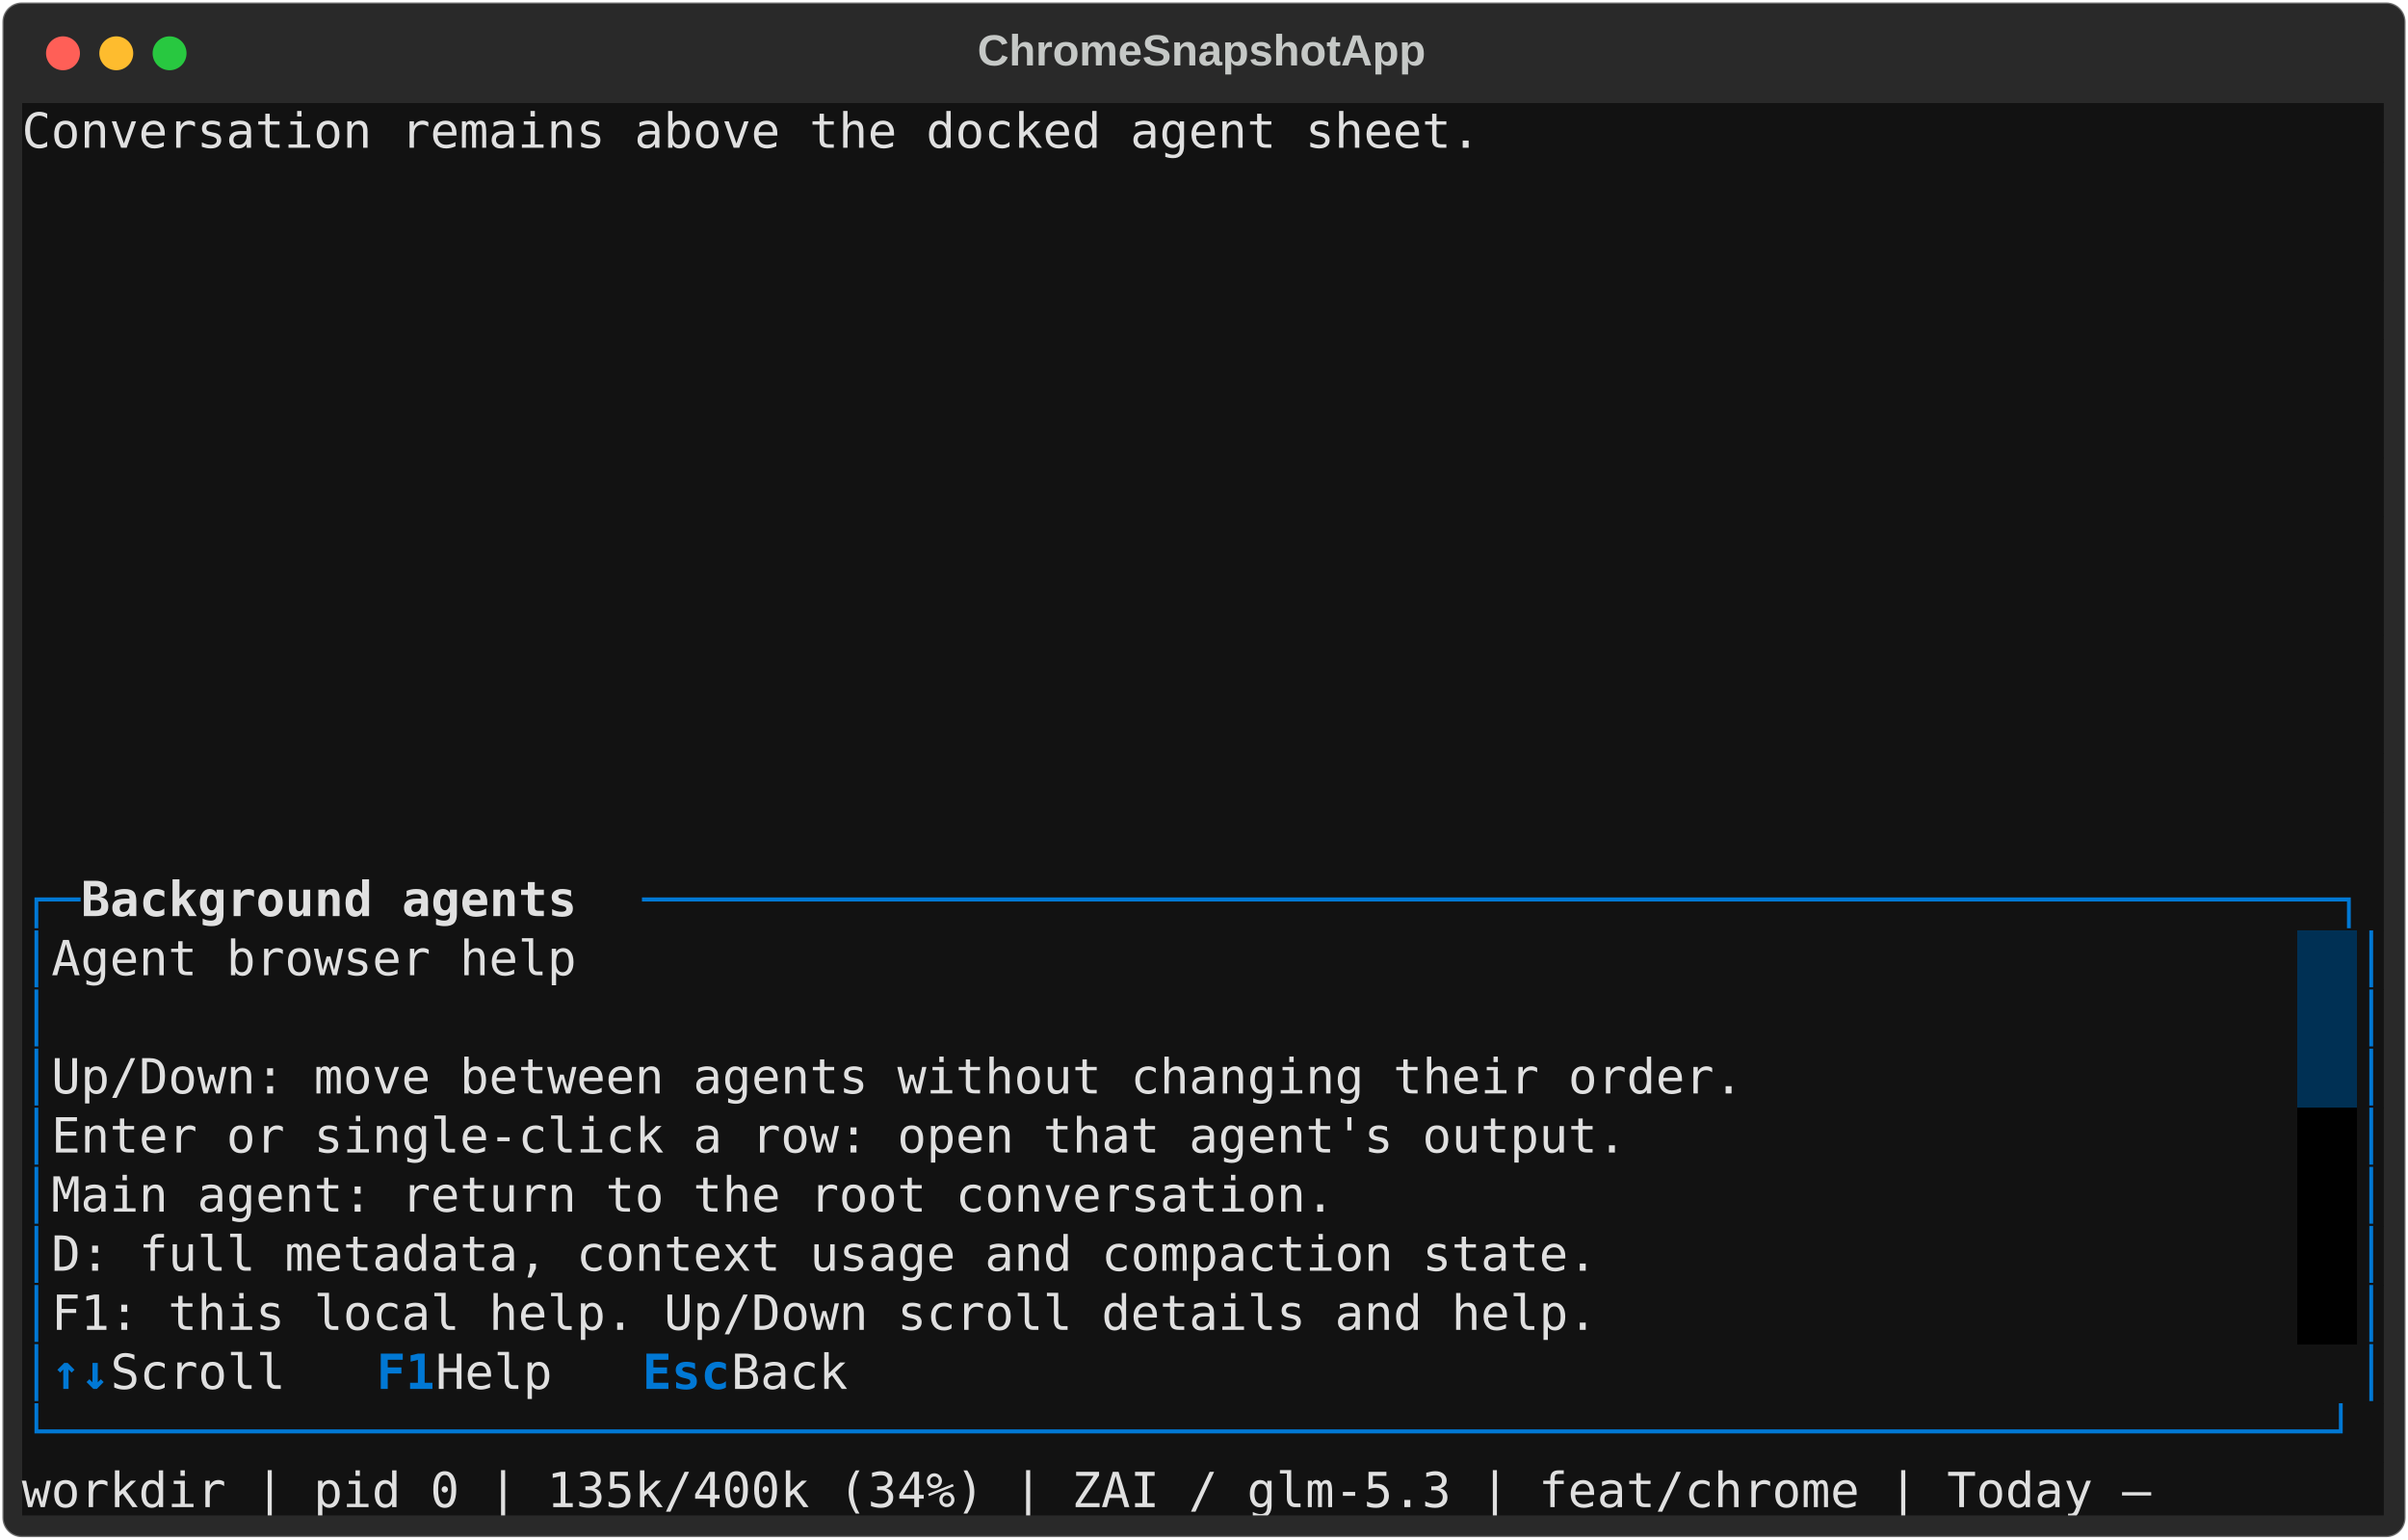
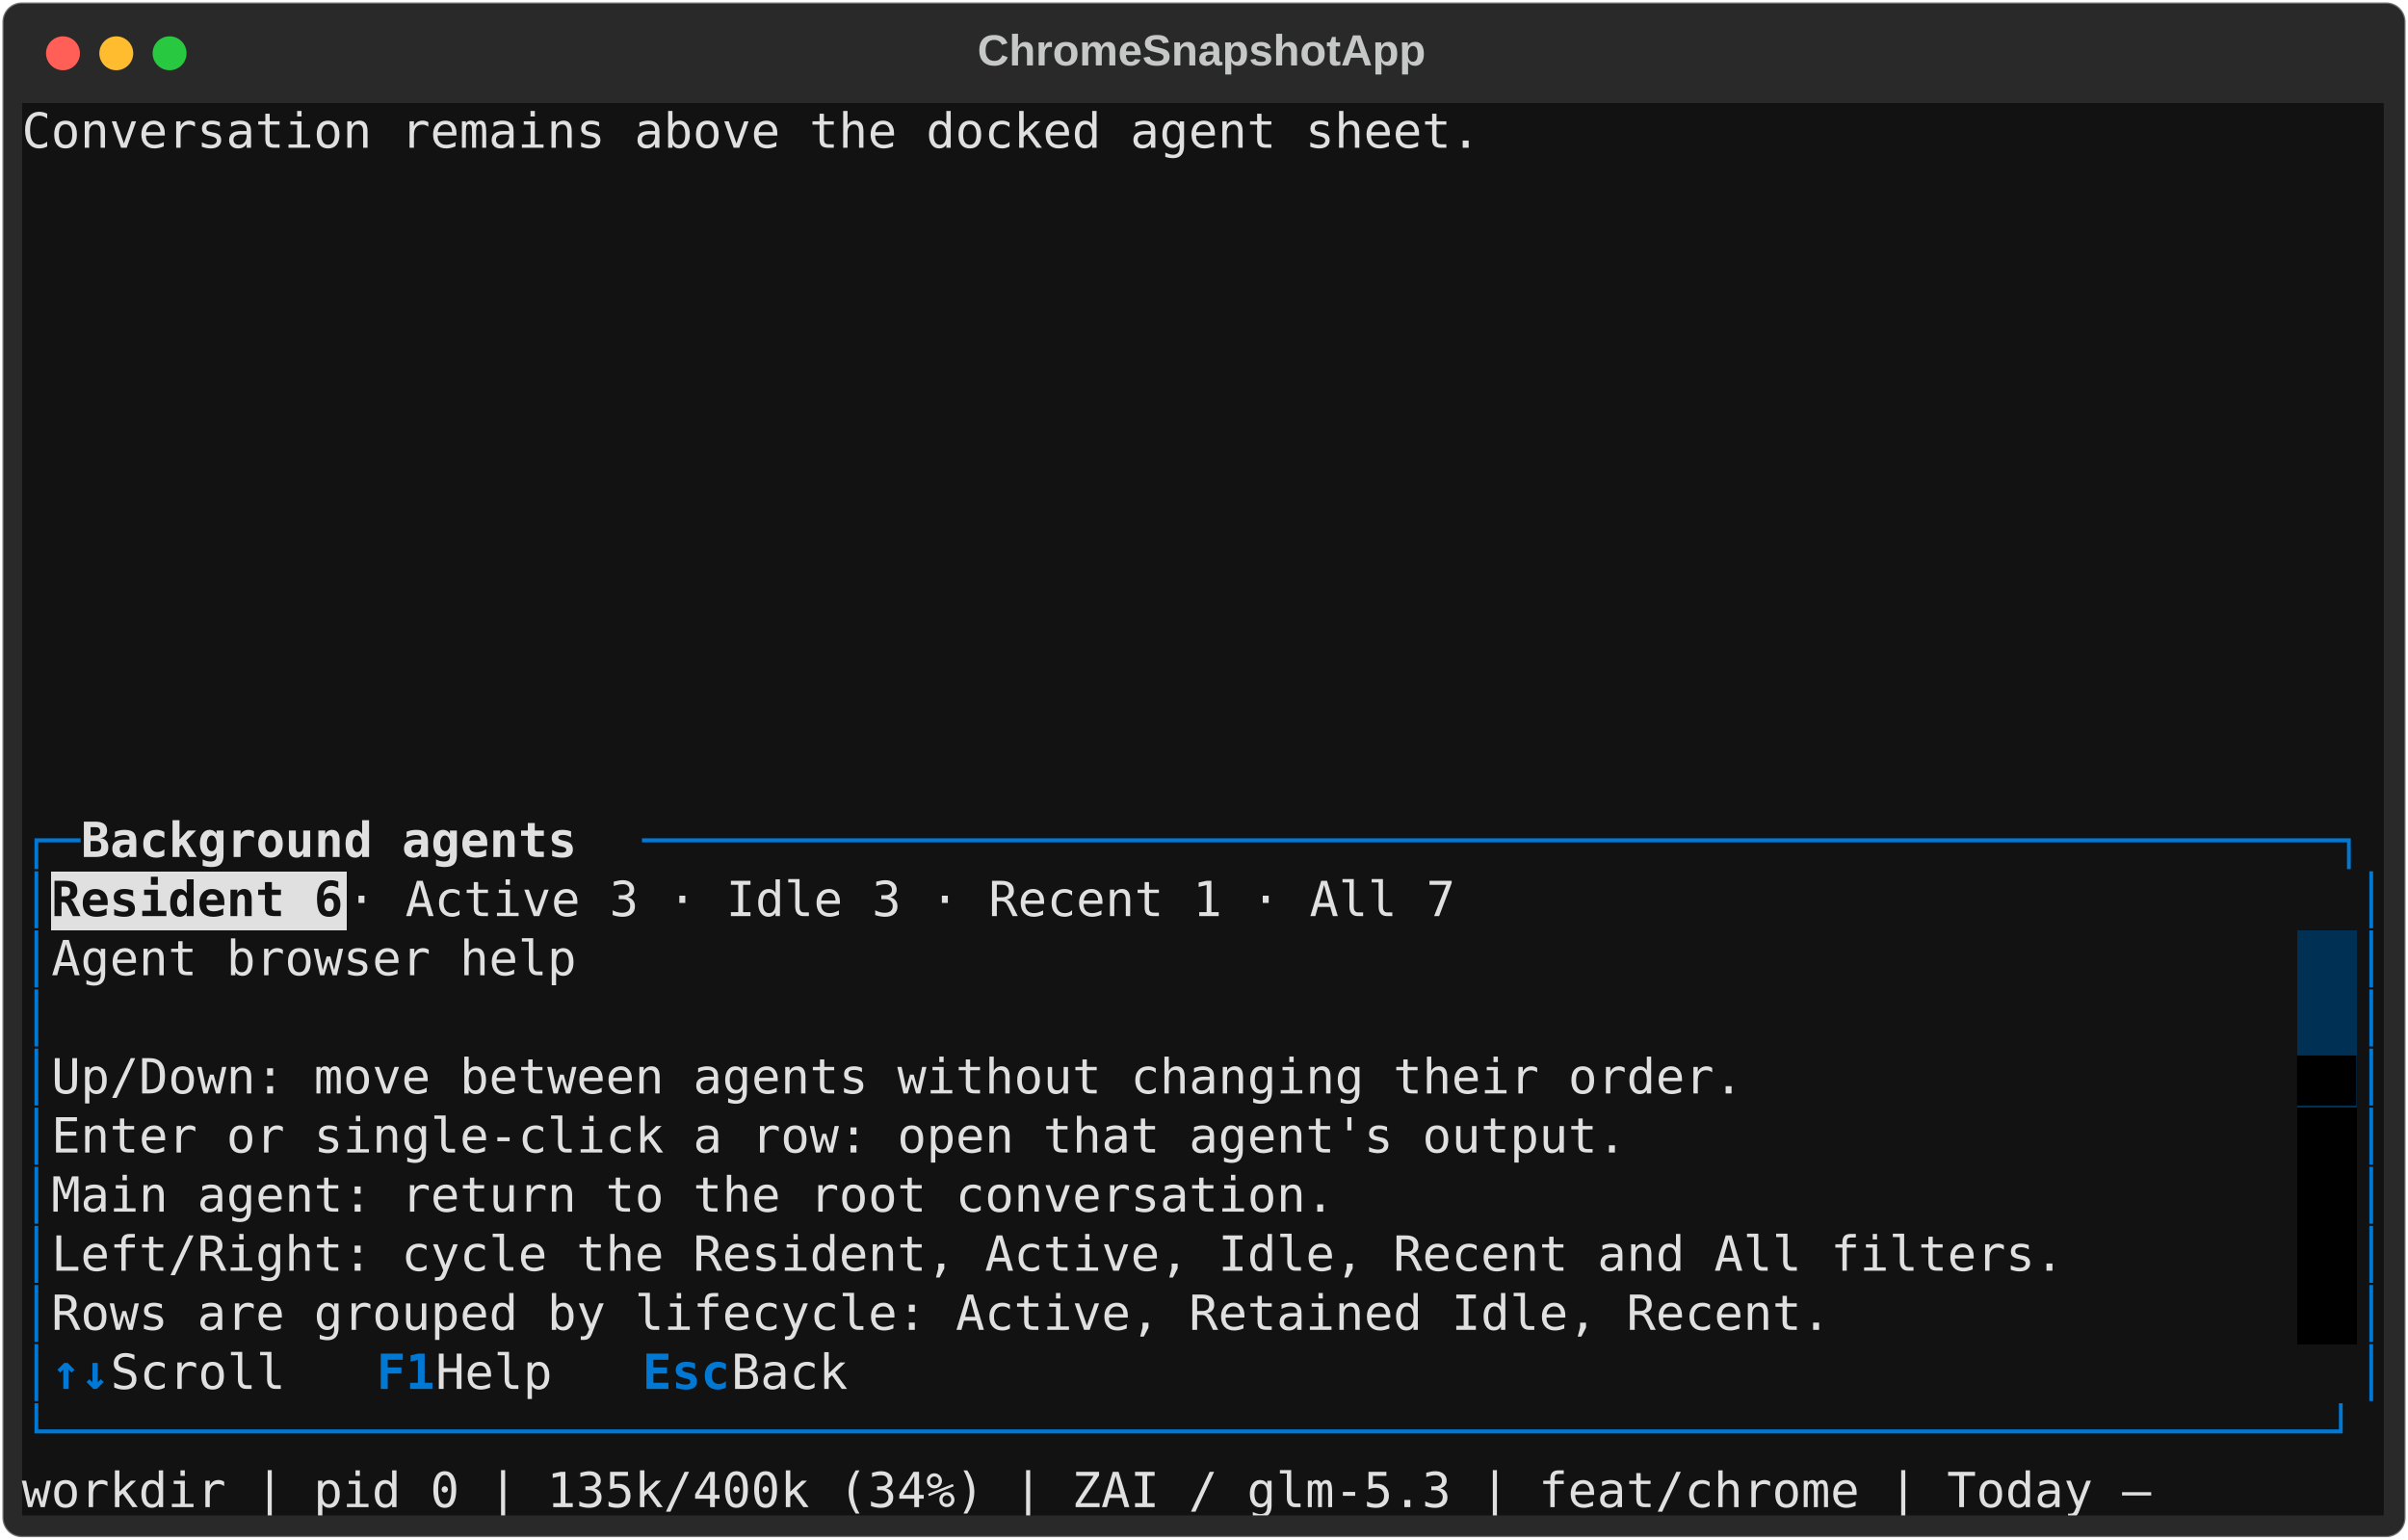
<svg xmlns="http://www.w3.org/2000/svg" class="rich-terminal" viewBox="0 0 994 635.6">
  <style>

    @font-face {
        font-family: "Fira Code";
        src: local("FiraCode-Regular"),
                url("https://cdnjs.cloudflare.com/ajax/libs/firacode/6.2.0/woff2/FiraCode-Regular.woff2") format("woff2"),
                url("https://cdnjs.cloudflare.com/ajax/libs/firacode/6.2.0/woff/FiraCode-Regular.woff") format("woff");
        font-style: normal;
        font-weight: 400;
    }
    @font-face {
        font-family: "Fira Code";
        src: local("FiraCode-Bold"),
                url("https://cdnjs.cloudflare.com/ajax/libs/firacode/6.2.0/woff2/FiraCode-Bold.woff2") format("woff2"),
                url("https://cdnjs.cloudflare.com/ajax/libs/firacode/6.2.0/woff/FiraCode-Bold.woff") format("woff");
        font-style: bold;
        font-weight: 700;
    }

    .terminal-matrix {
        font-family: Fira Code, monospace;
        font-size: 20px;
        line-height: 24.4px;
        font-variant-east-asian: full-width;
    }

    .terminal-title {
        font-size: 18px;
        font-weight: bold;
        font-family: arial;
    }

    .terminal-r1 { fill: #e0e0e0 }
.terminal-r2 { fill: #c5c8c6 }
.terminal-r3 { fill: #0178d4 }
.terminal-r4 { fill: #e0e0e0;font-weight: bold }
- .terminal-r5 { fill: #121212 }
- .terminal-r6 { fill: #0178d4;font-weight: bold }
+ .terminal-r5 { fill: #121212;font-weight: bold }
+ .terminal-r6 { fill: #121212 }
+ .terminal-r7 { fill: #000000 }
+ .terminal-r8 { fill: #0178d4;font-weight: bold }
    </style>
  <defs>
    <clipPath id="terminal-clip-terminal">
      <rect x="0" y="0" width="975.0" height="584.6" />
    </clipPath>
    <clipPath id="terminal-line-0">
      <rect x="0" y="1.5" width="976" height="24.65" />
    </clipPath>
    <clipPath id="terminal-line-1">
      <rect x="0" y="25.9" width="976" height="24.65" />
    </clipPath>
    <clipPath id="terminal-line-2">
      <rect x="0" y="50.3" width="976" height="24.65" />
    </clipPath>
    <clipPath id="terminal-line-3">
      <rect x="0" y="74.7" width="976" height="24.65" />
    </clipPath>
    <clipPath id="terminal-line-4">
      <rect x="0" y="99.1" width="976" height="24.65" />
    </clipPath>
    <clipPath id="terminal-line-5">
      <rect x="0" y="123.5" width="976" height="24.65" />
    </clipPath>
    <clipPath id="terminal-line-6">
      <rect x="0" y="147.9" width="976" height="24.65" />
    </clipPath>
    <clipPath id="terminal-line-7">
      <rect x="0" y="172.3" width="976" height="24.65" />
    </clipPath>
    <clipPath id="terminal-line-8">
      <rect x="0" y="196.7" width="976" height="24.65" />
    </clipPath>
    <clipPath id="terminal-line-9">
      <rect x="0" y="221.1" width="976" height="24.65" />
    </clipPath>
    <clipPath id="terminal-line-10">
      <rect x="0" y="245.5" width="976" height="24.65" />
    </clipPath>
    <clipPath id="terminal-line-11">
      <rect x="0" y="269.9" width="976" height="24.65" />
    </clipPath>
    <clipPath id="terminal-line-12">
      <rect x="0" y="294.3" width="976" height="24.65" />
    </clipPath>
    <clipPath id="terminal-line-13">
      <rect x="0" y="318.7" width="976" height="24.65" />
    </clipPath>
    <clipPath id="terminal-line-14">
      <rect x="0" y="343.1" width="976" height="24.65" />
    </clipPath>
    <clipPath id="terminal-line-15">
      <rect x="0" y="367.5" width="976" height="24.65" />
    </clipPath>
    <clipPath id="terminal-line-16">
      <rect x="0" y="391.9" width="976" height="24.65" />
    </clipPath>
    <clipPath id="terminal-line-17">
      <rect x="0" y="416.3" width="976" height="24.65" />
    </clipPath>
    <clipPath id="terminal-line-18">
      <rect x="0" y="440.7" width="976" height="24.65" />
    </clipPath>
    <clipPath id="terminal-line-19">
      <rect x="0" y="465.1" width="976" height="24.65" />
    </clipPath>
    <clipPath id="terminal-line-20">
      <rect x="0" y="489.5" width="976" height="24.65" />
    </clipPath>
    <clipPath id="terminal-line-21">
      <rect x="0" y="513.9" width="976" height="24.65" />
    </clipPath>
    <clipPath id="terminal-line-22">
      <rect x="0" y="538.3" width="976" height="24.65" />
    </clipPath>
  </defs>
  <rect fill="#292929" stroke="rgba(255,255,255,0.35)" stroke-width="1" x="1" y="1" width="992" height="633.6" rx="8" />
  <text class="terminal-title" fill="#c5c8c6" text-anchor="middle" x="496" y="27">ChromeSnapshotApp</text>
  <g transform="translate(26,22)">
    <circle cx="0" cy="0" r="7" fill="#ff5f57" />
    <circle cx="22" cy="0" r="7" fill="#febc2e" />
    <circle cx="44" cy="0" r="7" fill="#28c840" />
  </g>
  <g transform="translate(9, 41)" clip-path="url(#terminal-clip-terminal)">
    <rect fill="#121212" x="0" y="1.5" width="610" height="24.65" shape-rendering="crispEdges" />
    <rect fill="#121212" x="610" y="1.5" width="366" height="24.65" shape-rendering="crispEdges" />
    <rect fill="#121212" x="0" y="25.9" width="976" height="24.65" shape-rendering="crispEdges" />
    <rect fill="#121212" x="0" y="50.3" width="976" height="24.65" shape-rendering="crispEdges" />
    <rect fill="#121212" x="0" y="74.7" width="976" height="24.65" shape-rendering="crispEdges" />
    <rect fill="#121212" x="0" y="99.1" width="976" height="24.65" shape-rendering="crispEdges" />
    <rect fill="#121212" x="0" y="123.5" width="976" height="24.65" shape-rendering="crispEdges" />
    <rect fill="#121212" x="0" y="147.9" width="976" height="24.65" shape-rendering="crispEdges" />
    <rect fill="#121212" x="0" y="172.3" width="976" height="24.65" shape-rendering="crispEdges" />
    <rect fill="#121212" x="0" y="196.7" width="976" height="24.65" shape-rendering="crispEdges" />
    <rect fill="#121212" x="0" y="221.1" width="976" height="24.65" shape-rendering="crispEdges" />
    <rect fill="#121212" x="0" y="245.5" width="976" height="24.65" shape-rendering="crispEdges" />
    <rect fill="#121212" x="0" y="269.9" width="976" height="24.65" shape-rendering="crispEdges" />
-     <rect fill="#121212" x="0" y="294.3" width="976" height="24.65" shape-rendering="crispEdges" />
-     <rect fill="#121212" x="0" y="318.7" width="24.4" height="24.65" shape-rendering="crispEdges" />
-     <rect fill="#121212" x="24.4" y="318.7" width="231.8" height="24.65" shape-rendering="crispEdges" />
-     <rect fill="#121212" x="256.2" y="318.7" width="719.8" height="24.65" shape-rendering="crispEdges" />
+     <rect fill="#121212" x="0" y="294.3" width="24.4" height="24.65" shape-rendering="crispEdges" />
+     <rect fill="#121212" x="24.4" y="294.3" width="231.8" height="24.65" shape-rendering="crispEdges" />
+     <rect fill="#121212" x="256.2" y="294.3" width="719.8" height="24.65" shape-rendering="crispEdges" />
+     <rect fill="#121212" x="0" y="318.7" width="12.2" height="24.65" shape-rendering="crispEdges" />
+     <rect fill="#e0e0e0" x="12.2" y="318.7" width="122" height="24.65" shape-rendering="crispEdges" />
+     <rect fill="#121212" x="134.2" y="318.7" width="475.8" height="24.65" shape-rendering="crispEdges" />
+     <rect fill="#121212" x="610" y="318.7" width="353.8" height="24.65" shape-rendering="crispEdges" />
+     <rect fill="#121212" x="963.8" y="318.7" width="12.2" height="24.65" shape-rendering="crispEdges" />
    <rect fill="#121212" x="0" y="343.1" width="12.2" height="24.65" shape-rendering="crispEdges" />
    <rect fill="#121212" x="12.2" y="343.1" width="219.6" height="24.65" shape-rendering="crispEdges" />
    <rect fill="#121212" x="231.8" y="343.1" width="707.6" height="24.65" shape-rendering="crispEdges" />
    <rect fill="#003054" x="939.4" y="343.1" width="24.4" height="24.65" shape-rendering="crispEdges" />
    <rect fill="#121212" x="963.8" y="343.1" width="12.2" height="24.65" shape-rendering="crispEdges" />
    <rect fill="#121212" x="0" y="367.5" width="12.2" height="24.65" shape-rendering="crispEdges" />
    <rect fill="#121212" x="12.2" y="367.5" width="0" height="24.65" shape-rendering="crispEdges" />
    <rect fill="#121212" x="12.2" y="367.5" width="927.2" height="24.65" shape-rendering="crispEdges" />
    <rect fill="#003054" x="939.4" y="367.5" width="24.4" height="24.65" shape-rendering="crispEdges" />
    <rect fill="#121212" x="963.8" y="367.5" width="12.2" height="24.65" shape-rendering="crispEdges" />
    <rect fill="#121212" x="0" y="391.9" width="12.2" height="24.65" shape-rendering="crispEdges" />
    <rect fill="#121212" x="12.2" y="391.9" width="707.6" height="24.65" shape-rendering="crispEdges" />
    <rect fill="#121212" x="719.8" y="391.9" width="219.6" height="24.65" shape-rendering="crispEdges" />
    <rect fill="#003054" x="939.4" y="391.9" width="24.4" height="24.65" shape-rendering="crispEdges" />
    <rect fill="#121212" x="963.8" y="391.9" width="12.2" height="24.65" shape-rendering="crispEdges" />
    <rect fill="#121212" x="0" y="416.3" width="12.2" height="24.65" shape-rendering="crispEdges" />
    <rect fill="#121212" x="12.2" y="416.3" width="658.8" height="24.65" shape-rendering="crispEdges" />
    <rect fill="#121212" x="671" y="416.3" width="268.4" height="24.65" shape-rendering="crispEdges" />
    <rect fill="#000000" x="939.4" y="416.3" width="24.4" height="24.65" shape-rendering="crispEdges" />
    <rect fill="#121212" x="963.8" y="416.3" width="12.2" height="24.65" shape-rendering="crispEdges" />
    <rect fill="#121212" x="0" y="440.7" width="12.2" height="24.65" shape-rendering="crispEdges" />
    <rect fill="#121212" x="12.2" y="440.7" width="536.8" height="24.65" shape-rendering="crispEdges" />
    <rect fill="#121212" x="549" y="440.7" width="390.4" height="24.65" shape-rendering="crispEdges" />
    <rect fill="#000000" x="939.4" y="440.7" width="24.4" height="24.65" shape-rendering="crispEdges" />
    <rect fill="#121212" x="963.8" y="440.7" width="12.2" height="24.65" shape-rendering="crispEdges" />
    <rect fill="#121212" x="0" y="465.1" width="12.2" height="24.65" shape-rendering="crispEdges" />
-     <rect fill="#121212" x="12.2" y="465.1" width="646.6" height="24.65" shape-rendering="crispEdges" />
-     <rect fill="#121212" x="658.8" y="465.1" width="280.6" height="24.65" shape-rendering="crispEdges" />
+     <rect fill="#121212" x="12.2" y="465.1" width="841.8" height="24.65" shape-rendering="crispEdges" />
+     <rect fill="#121212" x="854" y="465.1" width="85.4" height="24.65" shape-rendering="crispEdges" />
    <rect fill="#000000" x="939.4" y="465.1" width="24.4" height="24.65" shape-rendering="crispEdges" />
    <rect fill="#121212" x="963.8" y="465.1" width="12.2" height="24.65" shape-rendering="crispEdges" />
    <rect fill="#121212" x="0" y="489.5" width="12.2" height="24.65" shape-rendering="crispEdges" />
-     <rect fill="#121212" x="12.2" y="489.5" width="646.6" height="24.65" shape-rendering="crispEdges" />
-     <rect fill="#121212" x="658.8" y="489.5" width="280.6" height="24.65" shape-rendering="crispEdges" />
+     <rect fill="#121212" x="12.2" y="489.5" width="744.2" height="24.65" shape-rendering="crispEdges" />
+     <rect fill="#121212" x="756.4" y="489.5" width="183" height="24.65" shape-rendering="crispEdges" />
    <rect fill="#000000" x="939.4" y="489.5" width="24.4" height="24.65" shape-rendering="crispEdges" />
    <rect fill="#121212" x="963.8" y="489.5" width="12.2" height="24.65" shape-rendering="crispEdges" />
    <rect fill="#121212" x="0" y="513.9" width="12.2" height="24.65" shape-rendering="crispEdges" />
    <rect fill="#121212" x="12.2" y="513.9" width="24.4" height="24.65" shape-rendering="crispEdges" />
    <rect fill="#121212" x="36.6" y="513.9" width="109.8" height="24.65" shape-rendering="crispEdges" />
    <rect fill="#121212" x="146.4" y="513.9" width="24.4" height="24.65" shape-rendering="crispEdges" />
    <rect fill="#121212" x="170.8" y="513.9" width="85.4" height="24.65" shape-rendering="crispEdges" />
    <rect fill="#121212" x="256.2" y="513.9" width="36.6" height="24.65" shape-rendering="crispEdges" />
    <rect fill="#121212" x="292.8" y="513.9" width="61" height="24.65" shape-rendering="crispEdges" />
    <rect fill="#121212" x="353.8" y="513.9" width="610" height="24.65" shape-rendering="crispEdges" />
    <rect fill="#121212" x="963.8" y="513.9" width="12.2" height="24.65" shape-rendering="crispEdges" />
    <rect fill="#121212" x="0" y="538.3" width="976" height="24.65" shape-rendering="crispEdges" />
    <rect fill="#121212" x="0" y="562.7" width="890.6" height="24.65" shape-rendering="crispEdges" />
    <rect fill="#121212" x="890.6" y="562.7" width="85.4" height="24.65" shape-rendering="crispEdges" />
    <g class="terminal-matrix">
      <text class="terminal-r1" x="0" y="20" textLength="610" clip-path="url(#terminal-line-0)">Conversation remains above the docked agent sheet.</text>
      <text class="terminal-r2" x="976" y="20" textLength="12.2" clip-path="url(#terminal-line-0)">
</text>
      <text class="terminal-r2" x="976" y="44.4" textLength="12.2" clip-path="url(#terminal-line-1)">
</text>
      <text class="terminal-r2" x="976" y="68.8" textLength="12.2" clip-path="url(#terminal-line-2)">
</text>
      <text class="terminal-r2" x="976" y="93.2" textLength="12.2" clip-path="url(#terminal-line-3)">
</text>
      <text class="terminal-r2" x="976" y="117.6" textLength="12.2" clip-path="url(#terminal-line-4)">
</text>
      <text class="terminal-r2" x="976" y="142" textLength="12.2" clip-path="url(#terminal-line-5)">
</text>
      <text class="terminal-r2" x="976" y="166.4" textLength="12.2" clip-path="url(#terminal-line-6)">
</text>
      <text class="terminal-r2" x="976" y="190.8" textLength="12.2" clip-path="url(#terminal-line-7)">
</text>
      <text class="terminal-r2" x="976" y="215.2" textLength="12.2" clip-path="url(#terminal-line-8)">
</text>
      <text class="terminal-r2" x="976" y="239.6" textLength="12.2" clip-path="url(#terminal-line-9)">
</text>
      <text class="terminal-r2" x="976" y="264" textLength="12.2" clip-path="url(#terminal-line-10)">
</text>
      <text class="terminal-r2" x="976" y="288.4" textLength="12.2" clip-path="url(#terminal-line-11)">
</text>
+       <text class="terminal-r3" x="0" y="312.8" textLength="24.4" clip-path="url(#terminal-line-12)">┌─</text>
+       <text class="terminal-r4" x="24.4" y="312.8" textLength="231.8" clip-path="url(#terminal-line-12)"> Background agents </text>
+       <text class="terminal-r3" x="256.2" y="312.8" textLength="719.8" clip-path="url(#terminal-line-12)">──────────────────────────────────────────────────────────┐</text>
      <text class="terminal-r2" x="976" y="312.8" textLength="12.2" clip-path="url(#terminal-line-12)">
</text>
-       <text class="terminal-r3" x="0" y="337.2" textLength="24.4" clip-path="url(#terminal-line-13)">┌─</text>
-       <text class="terminal-r4" x="24.4" y="337.2" textLength="231.8" clip-path="url(#terminal-line-13)"> Background agents </text>
-       <text class="terminal-r3" x="256.2" y="337.2" textLength="719.8" clip-path="url(#terminal-line-13)">──────────────────────────────────────────────────────────┐</text>
+       <text class="terminal-r3" x="0" y="337.2" textLength="12.2" clip-path="url(#terminal-line-13)">│</text>
+       <text class="terminal-r5" x="12.2" y="337.2" textLength="122" clip-path="url(#terminal-line-13)">Resident 6</text>
+       <text class="terminal-r1" x="134.2" y="337.2" textLength="475.8" clip-path="url(#terminal-line-13)"> · Active 3 · Idle 3 · Recent 1 · All 7</text>
+       <text class="terminal-r3" x="963.8" y="337.2" textLength="12.2" clip-path="url(#terminal-line-13)">│</text>
      <text class="terminal-r2" x="976" y="337.2" textLength="12.2" clip-path="url(#terminal-line-13)">
</text>
      <text class="terminal-r3" x="0" y="361.6" textLength="12.2" clip-path="url(#terminal-line-14)">│</text>
      <text class="terminal-r1" x="12.2" y="361.6" textLength="219.6" clip-path="url(#terminal-line-14)">Agent browser help</text>
      <text class="terminal-r3" x="963.8" y="361.6" textLength="12.2" clip-path="url(#terminal-line-14)">│</text>
      <text class="terminal-r2" x="976" y="361.6" textLength="12.2" clip-path="url(#terminal-line-14)">
</text>
      <text class="terminal-r3" x="0" y="386" textLength="12.2" clip-path="url(#terminal-line-15)">│</text>
      <text class="terminal-r3" x="963.8" y="386" textLength="12.2" clip-path="url(#terminal-line-15)">│</text>
      <text class="terminal-r2" x="976" y="386" textLength="12.2" clip-path="url(#terminal-line-15)">
</text>
      <text class="terminal-r3" x="0" y="410.4" textLength="12.2" clip-path="url(#terminal-line-16)">│</text>
      <text class="terminal-r1" x="12.2" y="410.4" textLength="707.6" clip-path="url(#terminal-line-16)">Up/Down: move between agents without changing their order.</text>
+       <text class="terminal-r7" x="939.4" y="410.4" textLength="24.4" clip-path="url(#terminal-line-16)">▇▇</text>
      <text class="terminal-r3" x="963.8" y="410.4" textLength="12.2" clip-path="url(#terminal-line-16)">│</text>
      <text class="terminal-r2" x="976" y="410.4" textLength="12.2" clip-path="url(#terminal-line-16)">
</text>
      <text class="terminal-r3" x="0" y="434.8" textLength="12.2" clip-path="url(#terminal-line-17)">│</text>
      <text class="terminal-r1" x="12.2" y="434.8" textLength="658.8" clip-path="url(#terminal-line-17)">Enter or single-click a row: open that agent's output.</text>
      <text class="terminal-r3" x="963.8" y="434.8" textLength="12.2" clip-path="url(#terminal-line-17)">│</text>
      <text class="terminal-r2" x="976" y="434.8" textLength="12.2" clip-path="url(#terminal-line-17)">
</text>
      <text class="terminal-r3" x="0" y="459.2" textLength="12.2" clip-path="url(#terminal-line-18)">│</text>
      <text class="terminal-r1" x="12.2" y="459.2" textLength="536.8" clip-path="url(#terminal-line-18)">Main agent: return to the root conversation.</text>
      <text class="terminal-r3" x="963.8" y="459.2" textLength="12.2" clip-path="url(#terminal-line-18)">│</text>
      <text class="terminal-r2" x="976" y="459.2" textLength="12.2" clip-path="url(#terminal-line-18)">
</text>
      <text class="terminal-r3" x="0" y="483.6" textLength="12.2" clip-path="url(#terminal-line-19)">│</text>
-       <text class="terminal-r1" x="12.2" y="483.6" textLength="646.6" clip-path="url(#terminal-line-19)">D: full metadata, context usage and compaction state.</text>
+       <text class="terminal-r1" x="12.2" y="483.6" textLength="841.8" clip-path="url(#terminal-line-19)">Left/Right: cycle the Resident, Active, Idle, Recent and All filters.</text>
      <text class="terminal-r3" x="963.8" y="483.6" textLength="12.2" clip-path="url(#terminal-line-19)">│</text>
      <text class="terminal-r2" x="976" y="483.6" textLength="12.2" clip-path="url(#terminal-line-19)">
</text>
      <text class="terminal-r3" x="0" y="508" textLength="12.2" clip-path="url(#terminal-line-20)">│</text>
-       <text class="terminal-r1" x="12.2" y="508" textLength="646.6" clip-path="url(#terminal-line-20)">F1: this local help. Up/Down scroll details and help.</text>
+       <text class="terminal-r1" x="12.2" y="508" textLength="744.2" clip-path="url(#terminal-line-20)">Rows are grouped by lifecycle: Active, Retained Idle, Recent.</text>
      <text class="terminal-r3" x="963.8" y="508" textLength="12.2" clip-path="url(#terminal-line-20)">│</text>
      <text class="terminal-r2" x="976" y="508" textLength="12.2" clip-path="url(#terminal-line-20)">
</text>
      <text class="terminal-r3" x="0" y="532.4" textLength="12.2" clip-path="url(#terminal-line-21)">│</text>
-       <text class="terminal-r6" x="12.2" y="532.4" textLength="24.4" clip-path="url(#terminal-line-21)">↑↓</text>
+       <text class="terminal-r8" x="12.2" y="532.4" textLength="24.4" clip-path="url(#terminal-line-21)">↑↓</text>
      <text class="terminal-r1" x="36.6" y="532.4" textLength="109.8" clip-path="url(#terminal-line-21)"> Scroll  </text>
-       <text class="terminal-r6" x="146.4" y="532.4" textLength="24.4" clip-path="url(#terminal-line-21)">F1</text>
+       <text class="terminal-r8" x="146.4" y="532.4" textLength="24.4" clip-path="url(#terminal-line-21)">F1</text>
      <text class="terminal-r1" x="170.8" y="532.4" textLength="85.4" clip-path="url(#terminal-line-21)"> Help  </text>
-       <text class="terminal-r6" x="256.2" y="532.4" textLength="36.6" clip-path="url(#terminal-line-21)">Esc</text>
+       <text class="terminal-r8" x="256.2" y="532.4" textLength="36.6" clip-path="url(#terminal-line-21)">Esc</text>
      <text class="terminal-r1" x="292.8" y="532.4" textLength="61" clip-path="url(#terminal-line-21)"> Back</text>
      <text class="terminal-r3" x="963.8" y="532.4" textLength="12.2" clip-path="url(#terminal-line-21)">│</text>
      <text class="terminal-r2" x="976" y="532.4" textLength="12.2" clip-path="url(#terminal-line-21)">
</text>
      <text class="terminal-r3" x="0" y="556.8" textLength="976" clip-path="url(#terminal-line-22)">└──────────────────────────────────────────────────────────────────────────────┘</text>
      <text class="terminal-r2" x="976" y="556.8" textLength="12.2" clip-path="url(#terminal-line-22)">
</text>
      <text class="terminal-r1" x="0" y="581.2" textLength="890.6" clip-path="url(#terminal-line-23)">workdir | pid 0 | 135k/400k (34%) | ZAI / glm-5.3 | feat/chrome | Today —</text>
    </g>
  </g>
</svg>
